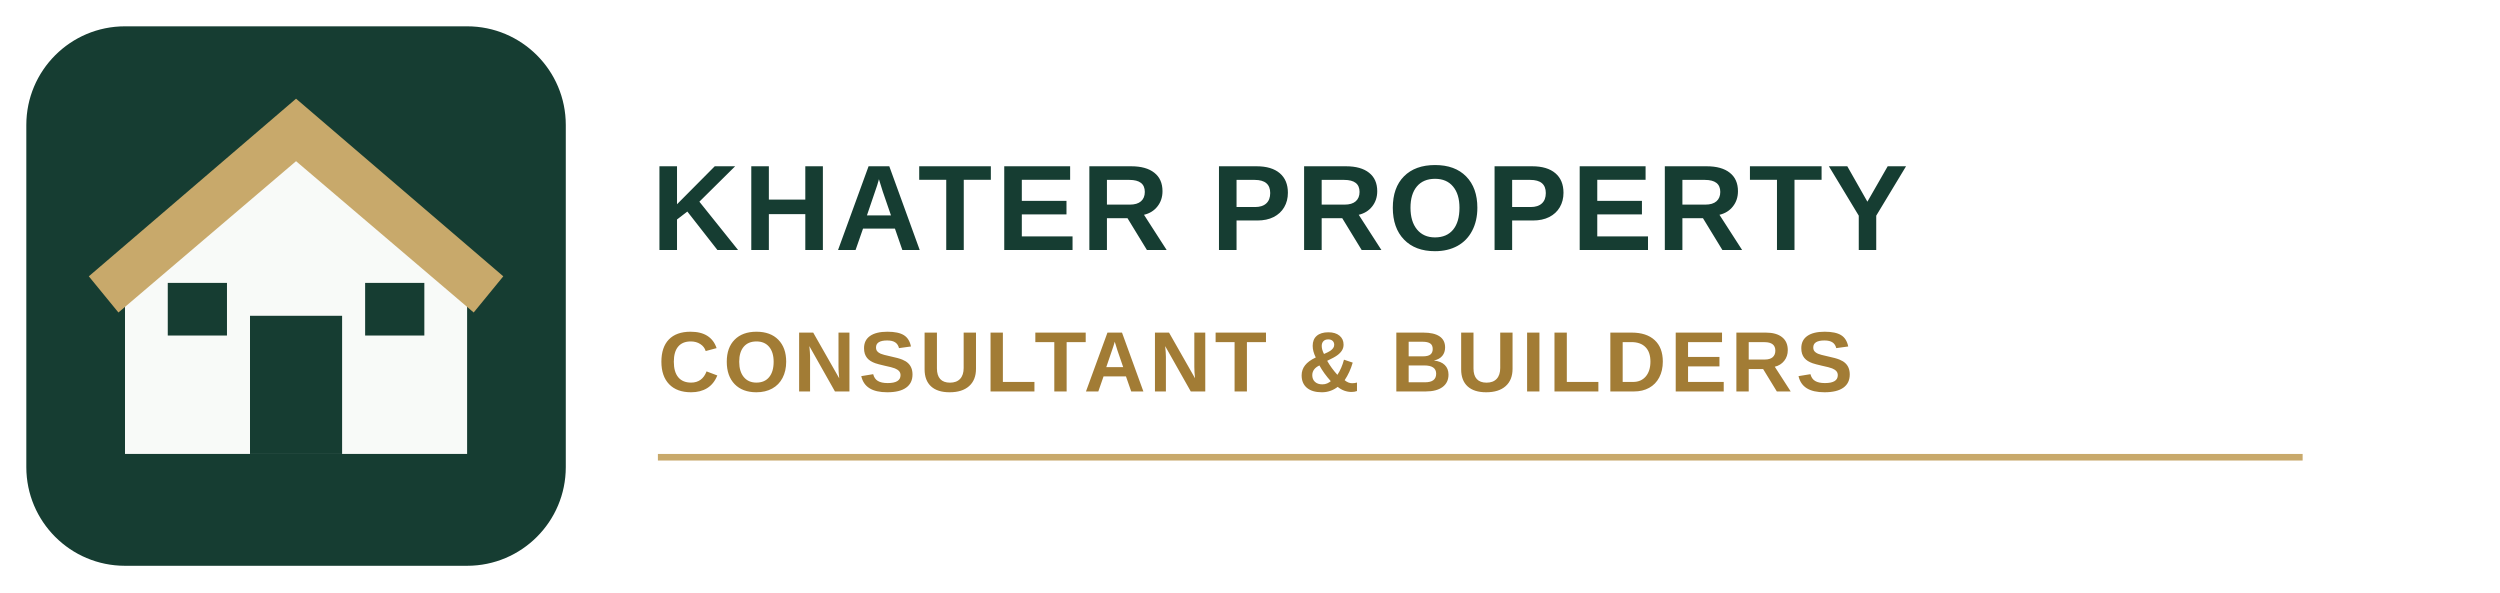
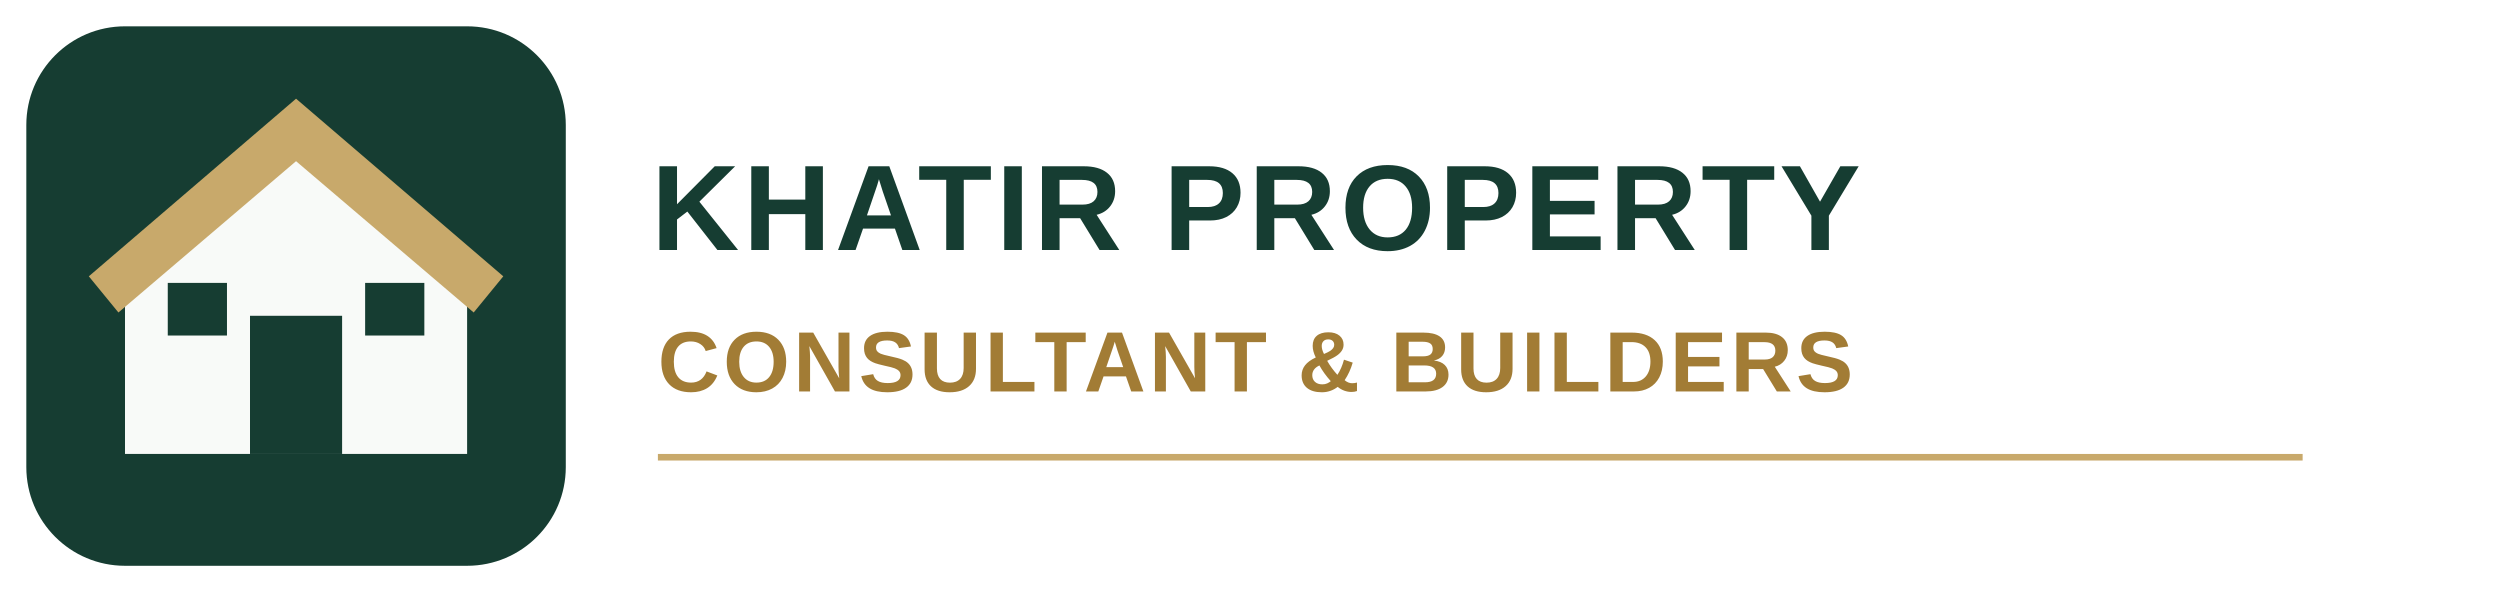
<svg xmlns="http://www.w3.org/2000/svg" viewBox="0 0 760 180" role="img" aria-labelledby="title desc">
  <rect x="8" y="8" width="164" height="164" rx="30" fill="#163d32" />
  <path d="M38 83 90 39l52 44v55H38Z" fill="#f8faf8" />
  <path d="m27 84 63-54 63 54-9 11-54-46-54 46Z" fill="#c8a96b" />
  <path d="M76 138V96h28v42" fill="#163d32" />
  <path d="M51 86h18v16H51zm60 0h18v16h-18z" fill="#163d32" />
-   <text x="198" y="76" fill="#163d32" font-family="Arial, Helvetica, sans-serif" font-size="37" font-weight="700" letter-spacing="1.2">KHATER PROPERTY</text>
+   <text x="198" y="76" fill="#163d32" font-family="Arial, Helvetica, sans-serif" font-size="37" font-weight="700" letter-spacing="1.2">KHATIR PROPERTY</text>
  <text x="200" y="119" fill="#a27c35" font-family="Arial, Helvetica, sans-serif" font-size="26" font-weight="600" letter-spacing="1.1">CONSULTANT &amp; BUILDERS</text>
  <path d="M200 139H700" stroke="#c8a96b" stroke-width="2" />
</svg>
